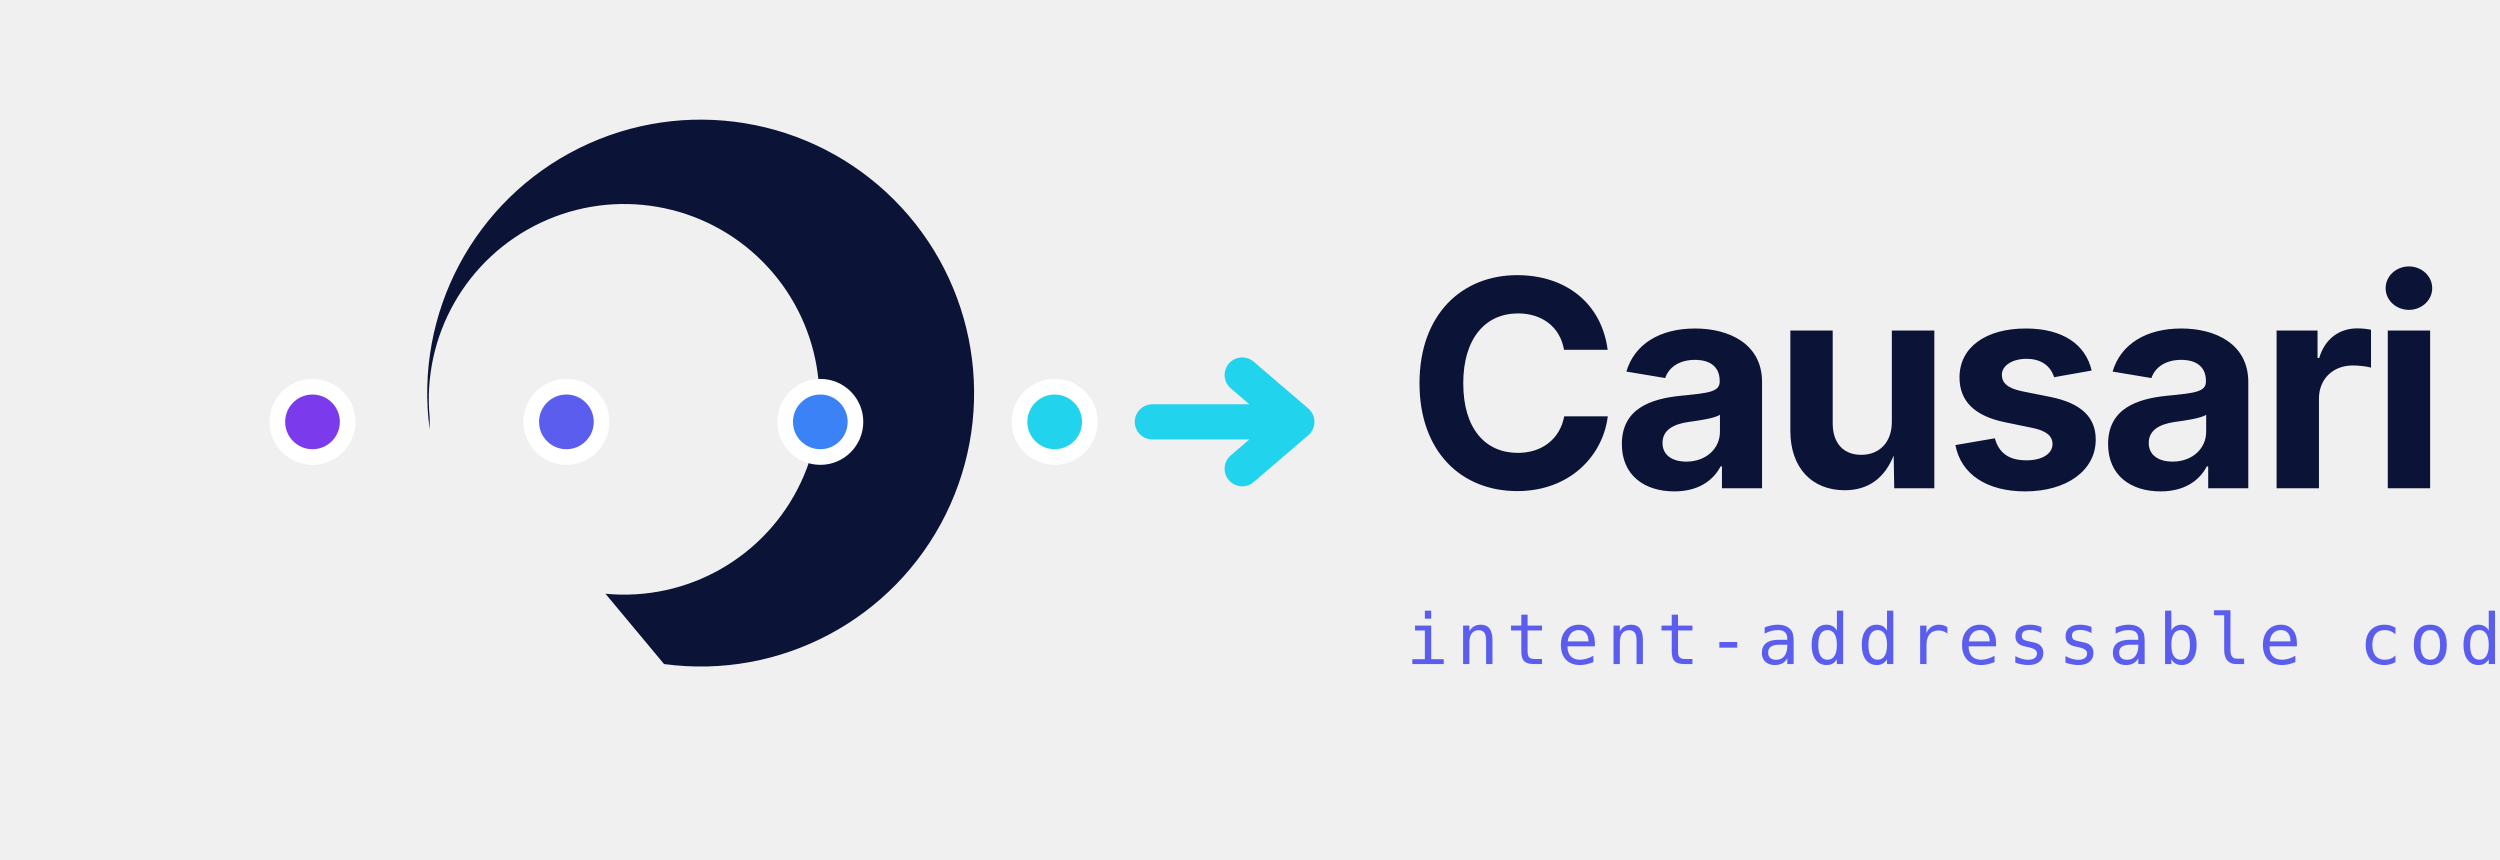
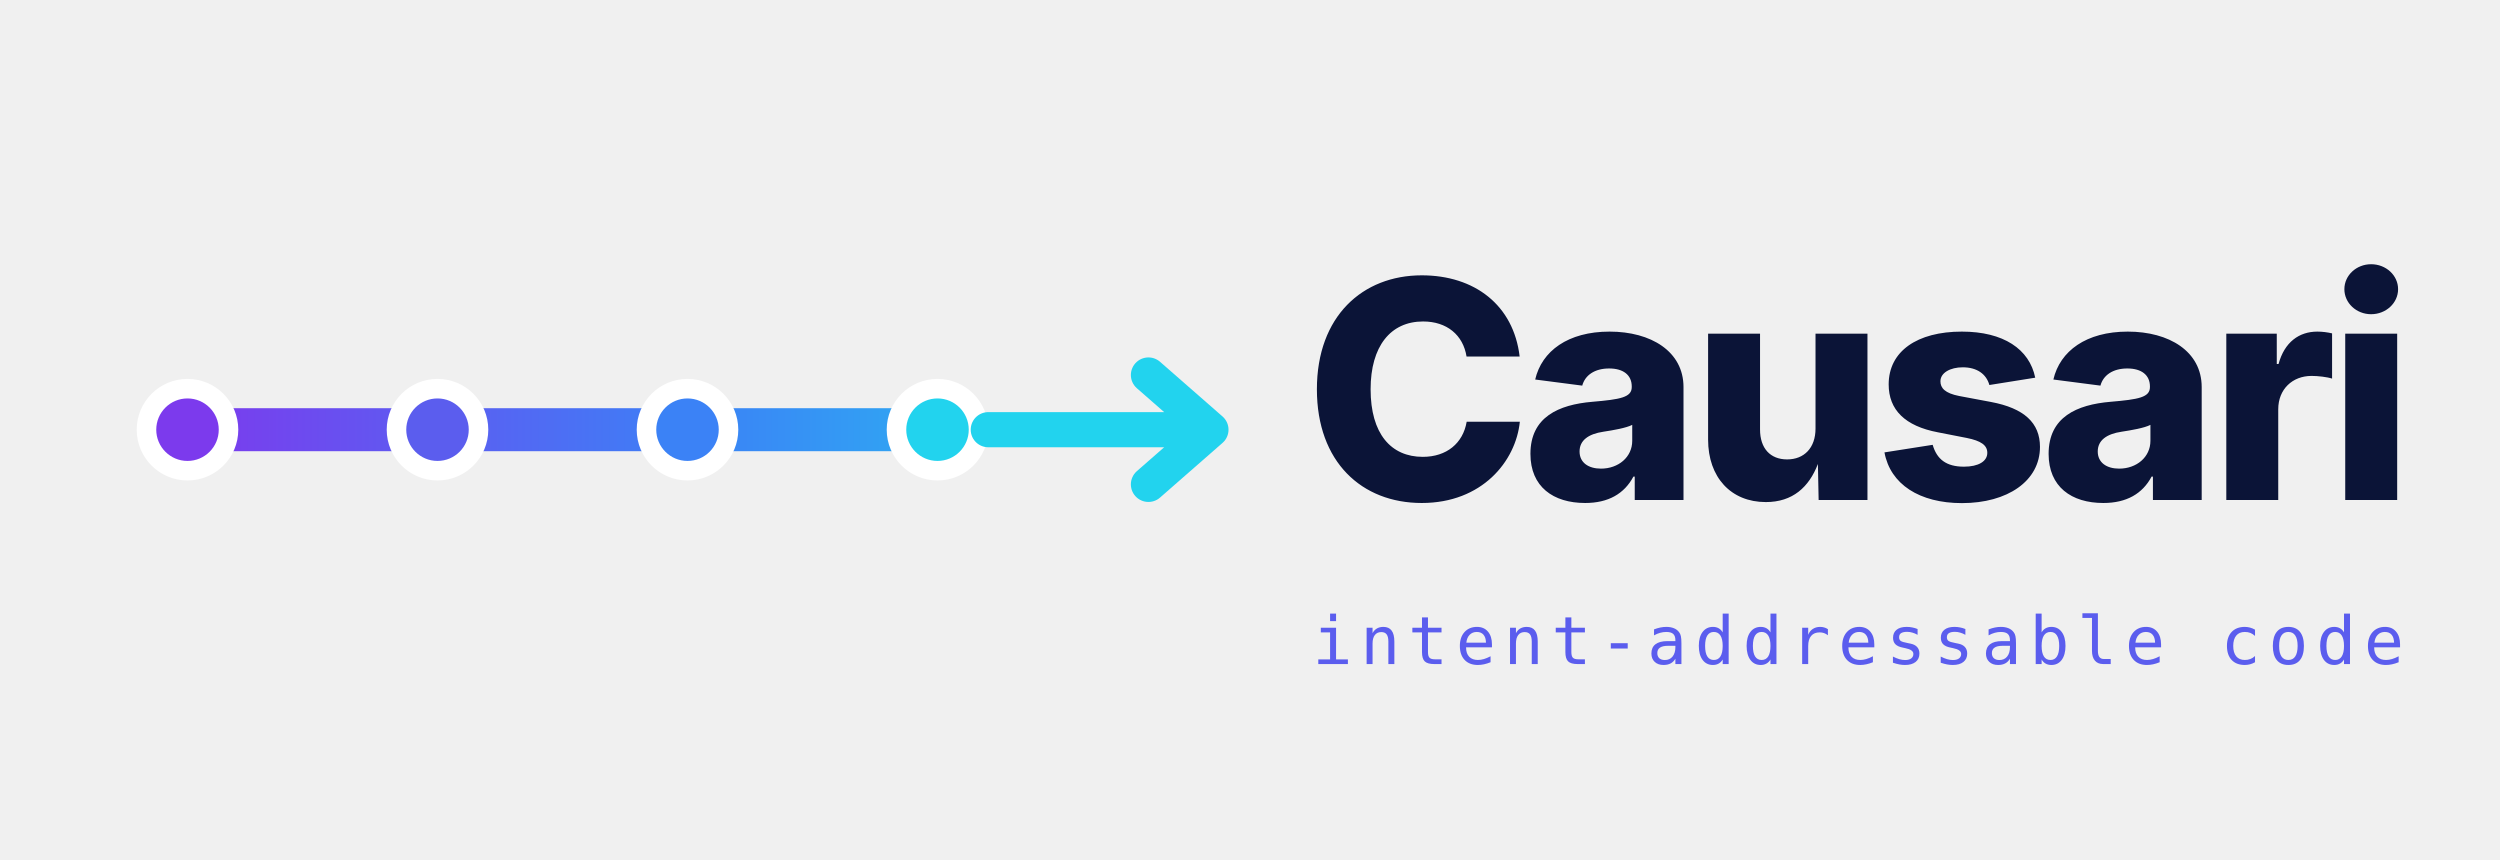
- <svg xmlns="http://www.w3.org/2000/svg" viewBox="0 0 640 220" role="img" aria-label="Causari">
+ <svg xmlns="http://www.w3.org/2000/svg" viewBox="0 0 640 220" role="img" aria-label="Causari — intent-addressable code">
  <defs>
-     <linearGradient id="cg" x1="0%" y1="0%" x2="100%" y2="0%">
+     <linearGradient id="cg" gradientUnits="userSpaceOnUse" x1="48" y1="110" x2="310" y2="110">
      <stop offset="0%" stop-color="#7C3AED" />
      <stop offset="50%" stop-color="#3B82F6" />
      <stop offset="100%" stop-color="#22D3EE" />
    </linearGradient>
  </defs>
-   <path d="M 130 110            a 70 70 0 1 1 60 60            L 175 152            a 50 50 0 1 0 -45 -45            Z" fill="#0B1437" transform="translate(-20 0)" />
-   <g stroke="url(#cg)" stroke-width="9" stroke-linecap="round" stroke-linejoin="round" fill="none">
-     <polyline points="80,108 145,108 200,108 255,108 310,108" />
+   <polyline points="48,110 112,110 176,110 240,110" stroke="url(#cg)" stroke-width="11" stroke-linecap="round" stroke-linejoin="round" fill="none" />
+   <g>
+     <circle cx="48" cy="110" r="13" fill="#FFFFFF" />
+     <circle cx="48" cy="110" r="8" fill="#7C3AED" />
+     <circle cx="112" cy="110" r="13" fill="#FFFFFF" />
+     <circle cx="112" cy="110" r="8" fill="#5B5DEE" />
+     <circle cx="176" cy="110" r="13" fill="#FFFFFF" />
+     <circle cx="176" cy="110" r="8" fill="#3B82F6" />
+     <circle cx="240" cy="110" r="13" fill="#FFFFFF" />
+     <circle cx="240" cy="110" r="8" fill="#22D3EE" />
  </g>
-   <g>
-     <circle cx="80" cy="108" r="11" fill="#FFFFFF" />
-     <circle cx="80" cy="108" r="7" fill="#7C3AED" />
-     <circle cx="145" cy="108" r="11" fill="#FFFFFF" />
-     <circle cx="145" cy="108" r="7" fill="#5B5DEE" />
-     <circle cx="210" cy="108" r="11" fill="#FFFFFF" />
-     <circle cx="210" cy="108" r="7" fill="#3B82F6" />
-     <circle cx="270" cy="108" r="11" fill="#FFFFFF" />
-     <circle cx="270" cy="108" r="7" fill="#22D3EE" />
-   </g>
-   <path d="M 295 108 L 330 108 M 318 96 L 332 108 L 318 120" stroke="#22D3EE" stroke-width="9" stroke-linecap="round" stroke-linejoin="round" fill="none" />
-   <text x="360" y="125" font-family="'Inter', 'Segoe UI', system-ui, sans-serif" font-weight="700" font-size="74" letter-spacing="-2" fill="#0B1437">Causari</text>
-   <text x="360" y="170" font-family="'JetBrains Mono', 'Fira Code', ui-monospace, monospace" font-size="18" letter-spacing="2" fill="#5B5DEE">intent-addressable code</text>
+   <path d="M 253 110 L 308 110 M 294 96 L 310 110 L 294 124" stroke="#22D3EE" stroke-width="9" stroke-linecap="round" stroke-linejoin="round" fill="none" />
+   <text x="334" y="128" font-family="'Inter', 'Segoe UI', system-ui, sans-serif" font-weight="800" font-size="78" letter-spacing="-2.5" fill="#0B1437">Causari</text>
+   <text x="336" y="170" font-family="'JetBrains Mono', 'Fira Code', ui-monospace, monospace" font-size="17" letter-spacing="2" fill="#5B5DEE">intent-addressable code</text>
</svg>
